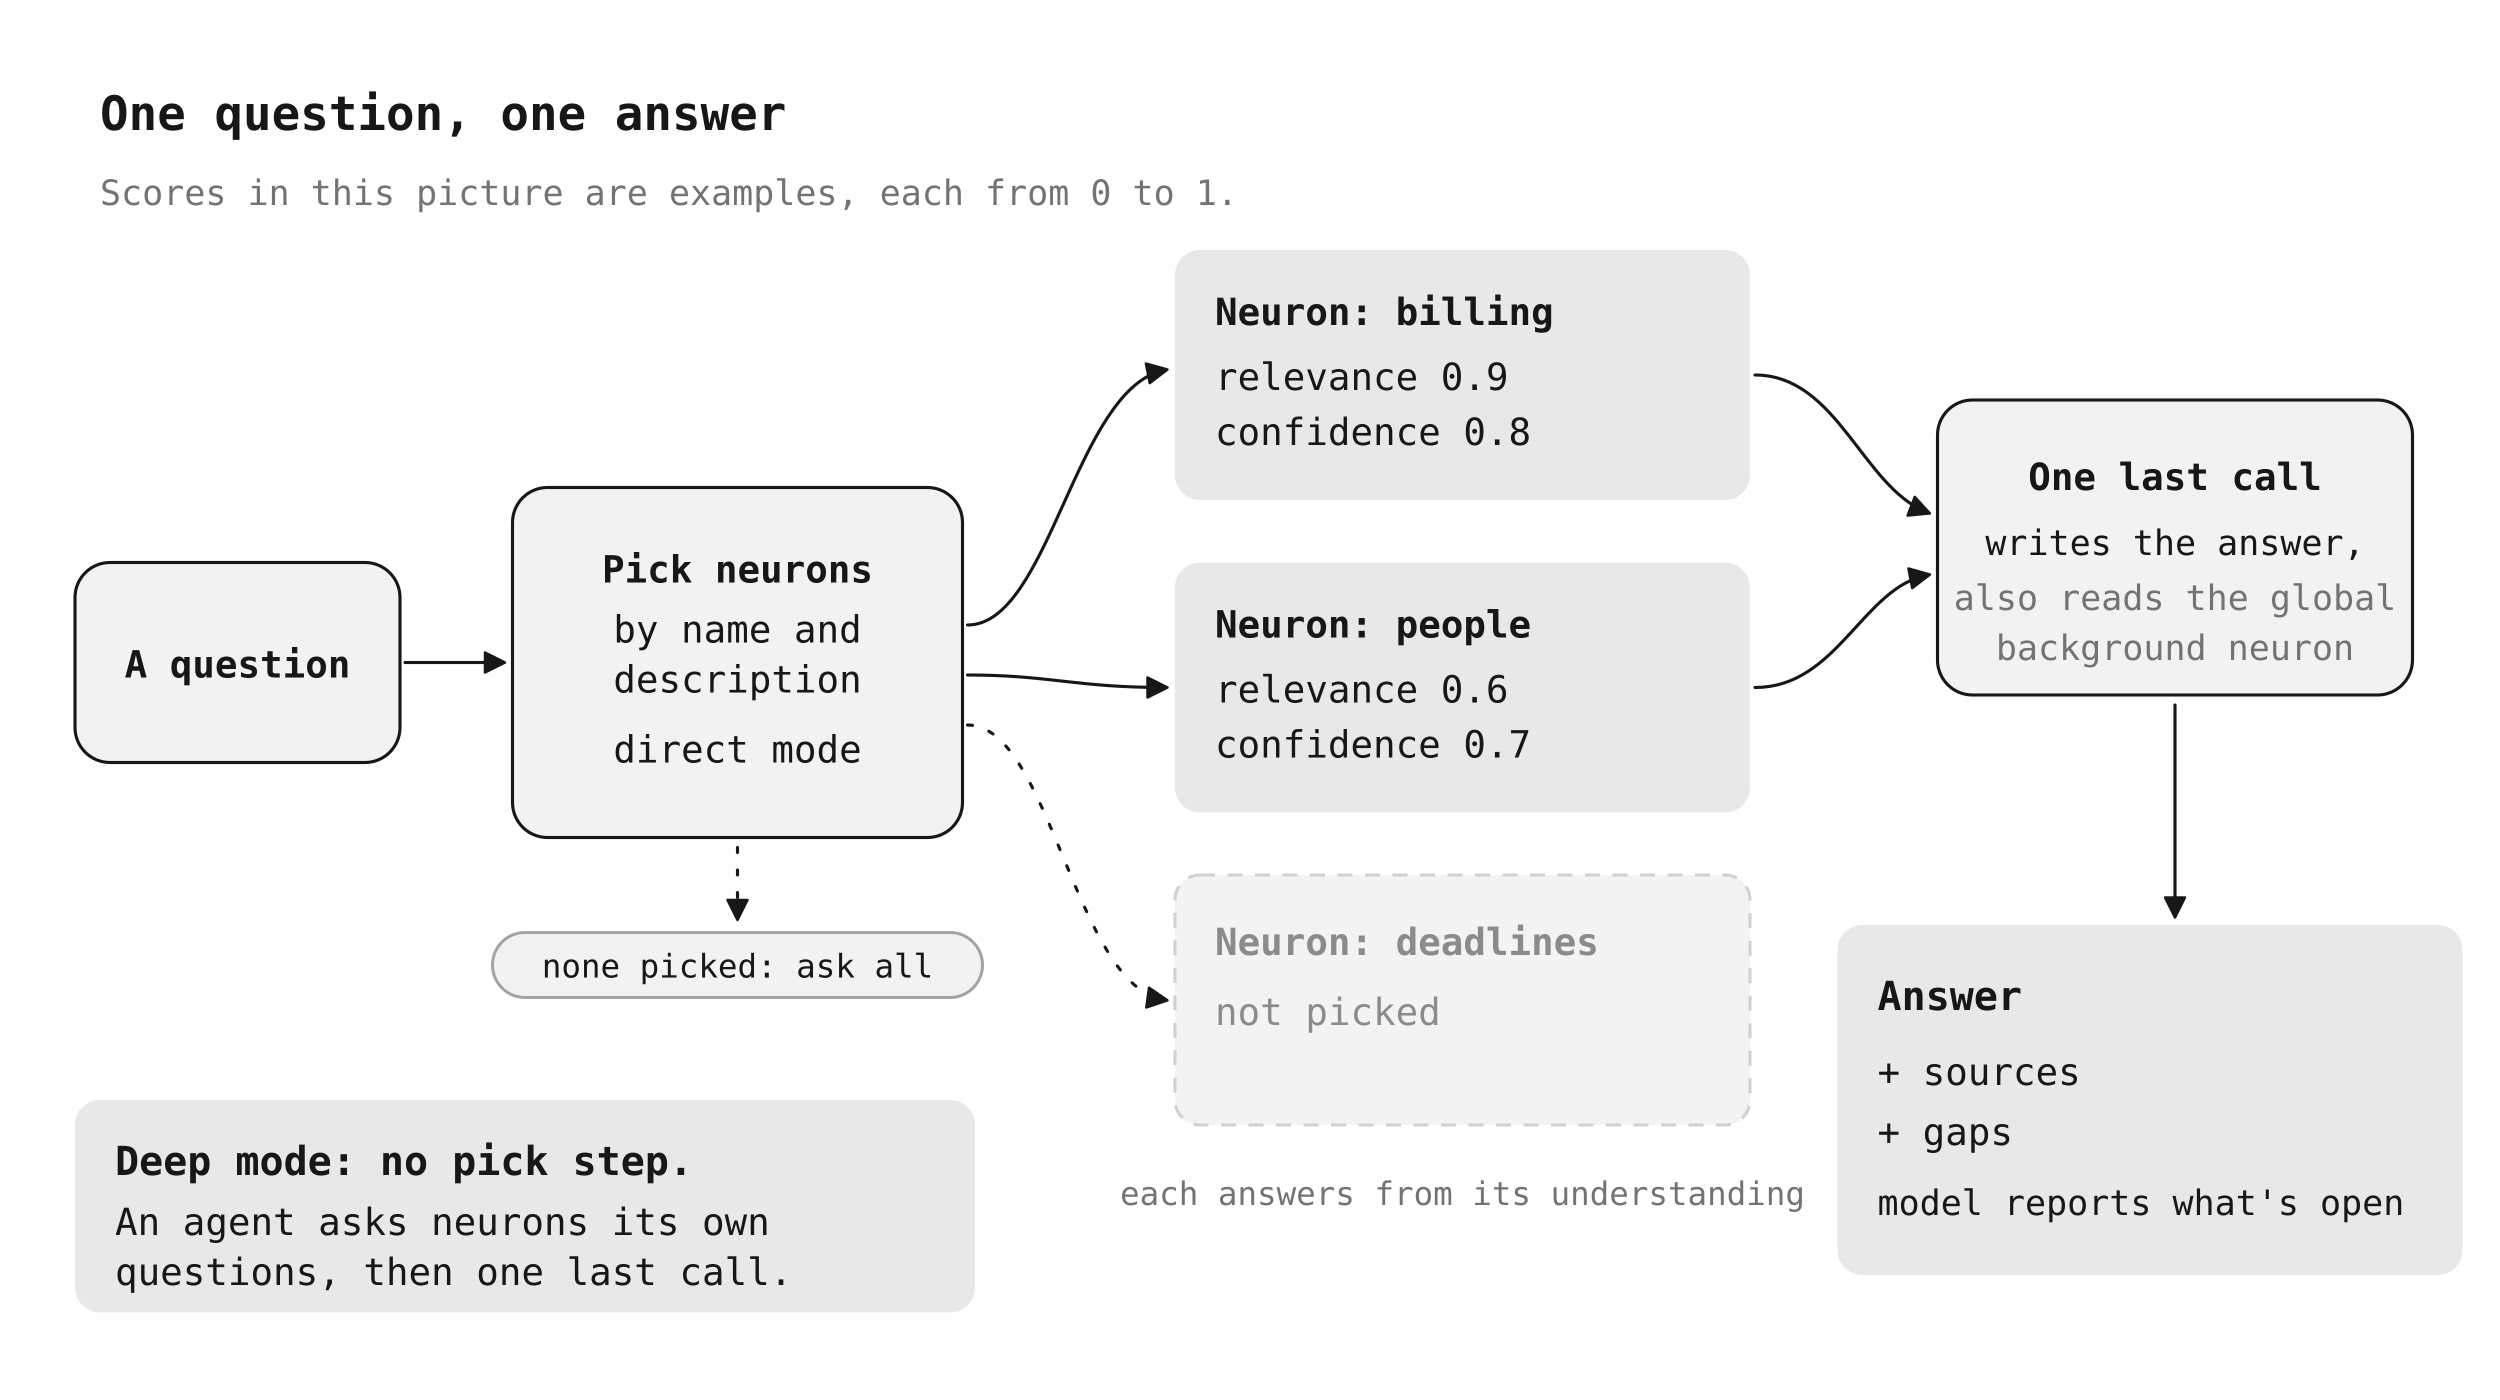
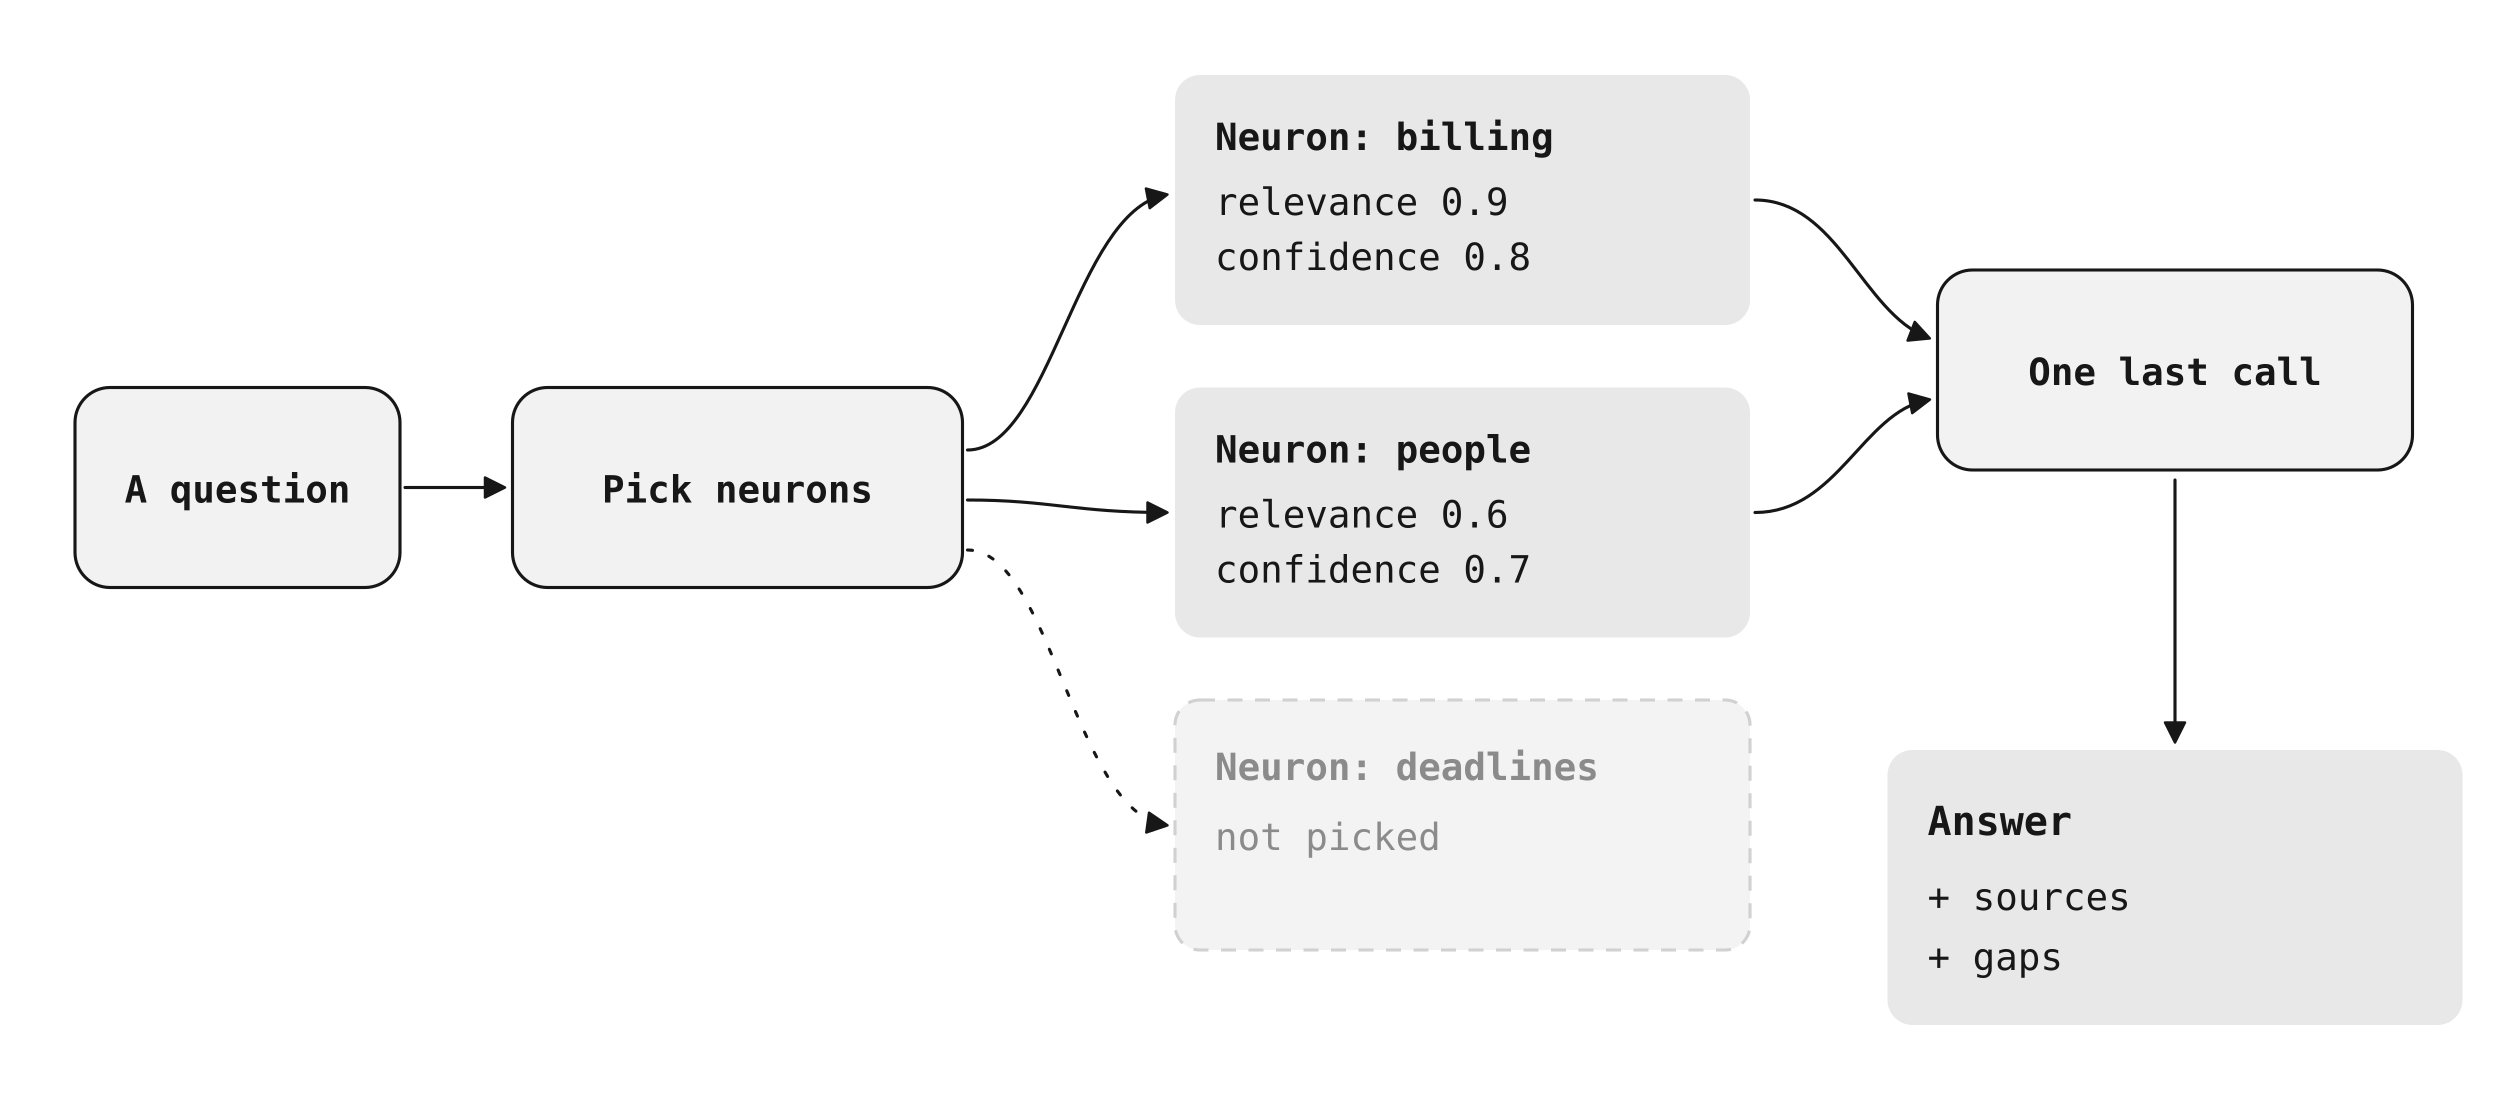
- <svg xmlns="http://www.w3.org/2000/svg" viewBox="0 0 1000 560" width="1000" height="560" role="img" aria-label="One question, one answer">
+ <svg xmlns="http://www.w3.org/2000/svg" viewBox="0 70 1000 440" width="1000" height="440" role="img" aria-label="One question, one answer">
  <style>
text{font-family:'Google Sans Code',ui-monospace,Menlo,monospace}
@media (prefers-color-scheme: dark){
[fill="#171717"]{fill:#EDEDED}[stroke="#171717"]{stroke:#EDEDED}
[fill="#737373"]{fill:#A3A3A3}[fill="#E8E8E8"]{fill:#262626}[fill="#F2F2F2"]{fill:#191919}[stroke="#A3A3A3"]{stroke:#525252}
}
</style>
  <defs>
    <marker id="ar" markerWidth="10" markerHeight="10" refX="8" refY="5" orient="auto" markerUnits="userSpaceOnUse">
      <path d="M1,1 L9,5 L1,9 z" fill="#171717" stroke="#171717" stroke-linejoin="round" />
    </marker>
  </defs>
-   <text x="40" y="52" font-size="19" font-weight="700" fill="#171717">One question, one answer</text>
-   <text x="40" y="82" font-size="14" text-anchor="start" fill="#737373">Scores in this picture are examples, each from 0 to 1.</text>
  <rect x="30" y="225" width="130" height="80" rx="14" fill="#F2F2F2" stroke="#171717" stroke-width="1.25" />
  <text text-anchor="middle" x="95.0" y="271" font-size="15" font-weight="700" fill="#171717">A question</text>
-   <rect x="205" y="195" width="180" height="140" rx="14" fill="#F2F2F2" stroke="#171717" stroke-width="1.25" />
-   <text text-anchor="middle" x="295.0" y="233" font-size="15" font-weight="700" fill="#171717">Pick neurons</text>
-   <text text-anchor="middle" x="295.0" y="257" font-size="15" font-weight="400" fill="#171717">by name and</text>
-   <text text-anchor="middle" x="295.0" y="277" font-size="15" font-weight="400" fill="#171717">description</text>
-   <text text-anchor="middle" x="295.0" y="305" font-size="15" font-weight="400" fill="#171717">direct mode</text>
+   <rect x="205" y="225" width="180" height="80" rx="14" fill="#F2F2F2" stroke="#171717" stroke-width="1.25" />
+   <text text-anchor="middle" x="295.0" y="271" font-size="15" font-weight="700" fill="#171717">Pick neurons</text>
  <path d="M162,265 C180,265 185,265 201,265" fill="none" stroke="#171717" stroke-width="1.25" stroke-linecap="round" marker-end="url(#ar)" />
  <g opacity="1">
    <rect x="470" y="100" width="230" height="100" rx="10" fill="#E8E8E8" />
    <text x="486" y="130" font-size="15" font-weight="700" fill="#171717">Neuron: billing</text>
    <text x="486" y="156" font-size="15" font-weight="400" fill="#171717">relevance 0.9</text>
    <text x="486" y="178" font-size="15" font-weight="400" fill="#171717">confidence 0.8</text>
  </g>
  <g opacity="1">
    <rect x="470" y="225" width="230" height="100" rx="10" fill="#E8E8E8" />
    <text x="486" y="255" font-size="15" font-weight="700" fill="#171717">Neuron: people</text>
    <text x="486" y="281" font-size="15" font-weight="400" fill="#171717">relevance 0.6</text>
    <text x="486" y="303" font-size="15" font-weight="400" fill="#171717">confidence 0.7</text>
  </g>
  <g opacity="0.5">
    <rect x="470" y="350" width="230" height="100" rx="10" fill="#E8E8E8" stroke="#A3A3A3" stroke-width="1.25" stroke-dasharray="6 5" />
    <text x="486" y="382" font-size="15" font-weight="700" fill="#171717">Neuron: deadlines</text>
    <text x="486" y="410" font-size="15" font-weight="400" fill="#171717">not picked</text>
  </g>
  <path d="M387,250 C420,250 430,155 466,148" fill="none" stroke="#171717" stroke-width="1.25" stroke-linecap="round" marker-end="url(#ar)" />
  <path d="M387,270 C420,270 430,275 466,275" fill="none" stroke="#171717" stroke-width="1.25" stroke-linecap="round" marker-end="url(#ar)" />
  <path d="M387,290 C420,290 430,395 466,400" fill="none" stroke="#171717" stroke-width="1.25" stroke-linecap="round" stroke-dasharray="2 7" marker-end="url(#ar)" />
-   <text x="585" y="482" font-size="13" text-anchor="middle" fill="#737373">each answers from its understanding</text>
-   <rect x="775" y="160" width="190" height="118" rx="14" fill="#F2F2F2" stroke="#171717" stroke-width="1.25" />
-   <text text-anchor="middle" x="870.0" y="196" font-size="15" font-weight="700" fill="#171717">One last call</text>
-   <text text-anchor="middle" x="870.0" y="222" font-size="14" font-weight="400" fill="#171717">writes the answer,</text>
-   <text text-anchor="middle" x="870.0" y="244" font-size="14" font-weight="400" fill="#737373">also reads the global</text>
-   <text text-anchor="middle" x="870.0" y="264" font-size="14" font-weight="400" fill="#737373">background neuron</text>
+   <rect x="775" y="178" width="190" height="80" rx="14" fill="#F2F2F2" stroke="#171717" stroke-width="1.25" />
+   <text text-anchor="middle" x="870.0" y="224" font-size="15" font-weight="700" fill="#171717">One last call</text>
  <path d="M702,150 C735,150 745,195 771,205" fill="none" stroke="#171717" stroke-width="1.25" stroke-linecap="round" marker-end="url(#ar)" />
  <path d="M702,275 C735,275 745,235 771,230" fill="none" stroke="#171717" stroke-width="1.25" stroke-linecap="round" marker-end="url(#ar)" />
  <g opacity="1">
-     <rect x="735" y="370" width="250" height="140" rx="10" fill="#E8E8E8" />
-     <text x="751" y="404" font-size="16" font-weight="700" fill="#171717">Answer</text>
-     <text x="751" y="434" font-size="15" font-weight="400" fill="#171717">+ sources</text>
-     <text x="751" y="458" font-size="15" font-weight="400" fill="#171717">+ gaps</text>
-     <text x="751" y="486" font-size="14" font-weight="400" fill="#171717">model reports what's open</text>
+     <rect x="755" y="370" width="230" height="110" rx="10" fill="#E8E8E8" />
+     <text x="771" y="404" font-size="16" font-weight="700" fill="#171717">Answer</text>
+     <text x="771" y="434" font-size="15" font-weight="400" fill="#171717">+ sources</text>
+     <text x="771" y="458" font-size="15" font-weight="400" fill="#171717">+ gaps</text>
  </g>
-   <path d="M870,282 C870,315 870,342 870,366" fill="none" stroke="#171717" stroke-width="1.25" stroke-linecap="round" marker-end="url(#ar)" />
-   <rect x="197.0" y="373" width="196.0" height="26" rx="13" fill="#F2F2F2" stroke="#A3A3A3" stroke-width="1.2" />
-   <text x="295" y="391" font-size="13" text-anchor="middle" fill="#171717">none picked: ask all</text>
-   <path d="M295,339 C295,350 295,358 295,367" fill="none" stroke="#171717" stroke-width="1.25" stroke-linecap="round" stroke-dasharray="2 7" marker-end="url(#ar)" />
-   <g opacity="1">
-     <rect x="30" y="440" width="360" height="85" rx="10" fill="#E8E8E8" />
-     <text x="46" y="470" font-size="16" font-weight="700" fill="#171717">Deep mode: no pick step.</text>
-     <text x="46" y="494" font-size="15" font-weight="400" fill="#171717">An agent asks neurons its own</text>
-     <text x="46" y="514" font-size="15" font-weight="400" fill="#171717">questions, then one last call.</text>
-   </g>
+   <path d="M870,262 C870,300 870,340 870,366" fill="none" stroke="#171717" stroke-width="1.25" stroke-linecap="round" marker-end="url(#ar)" />
</svg>
